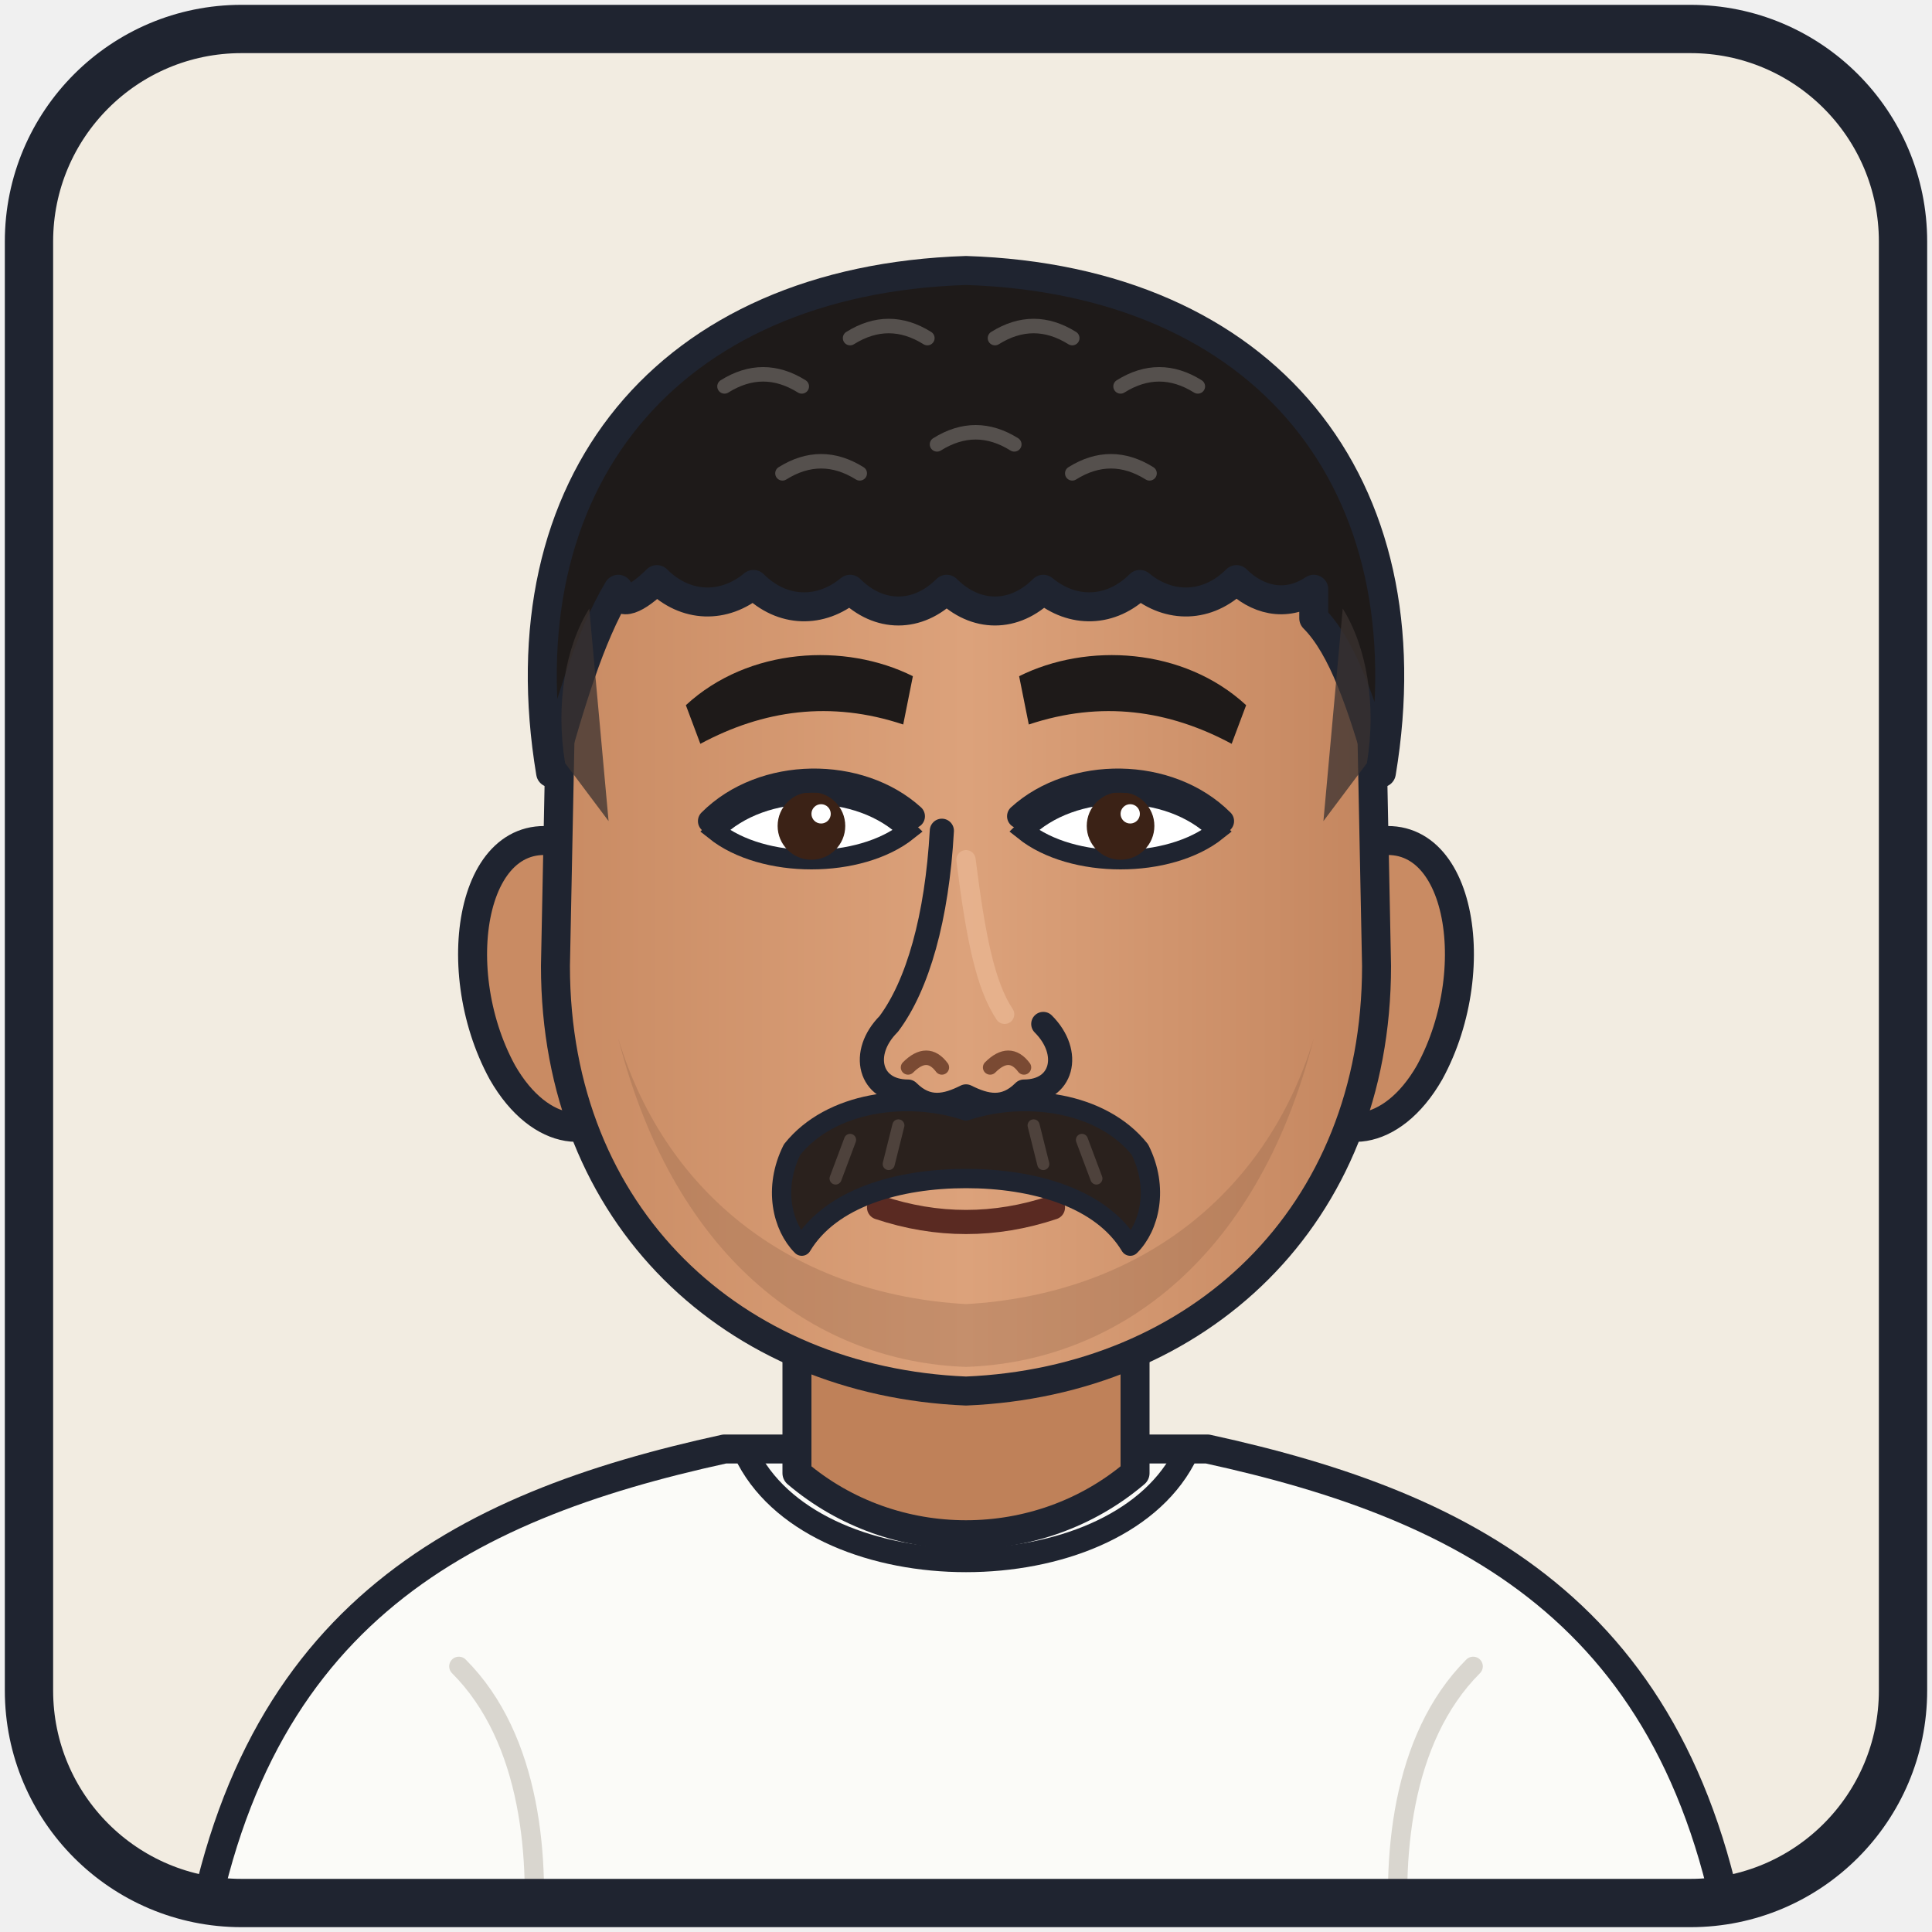
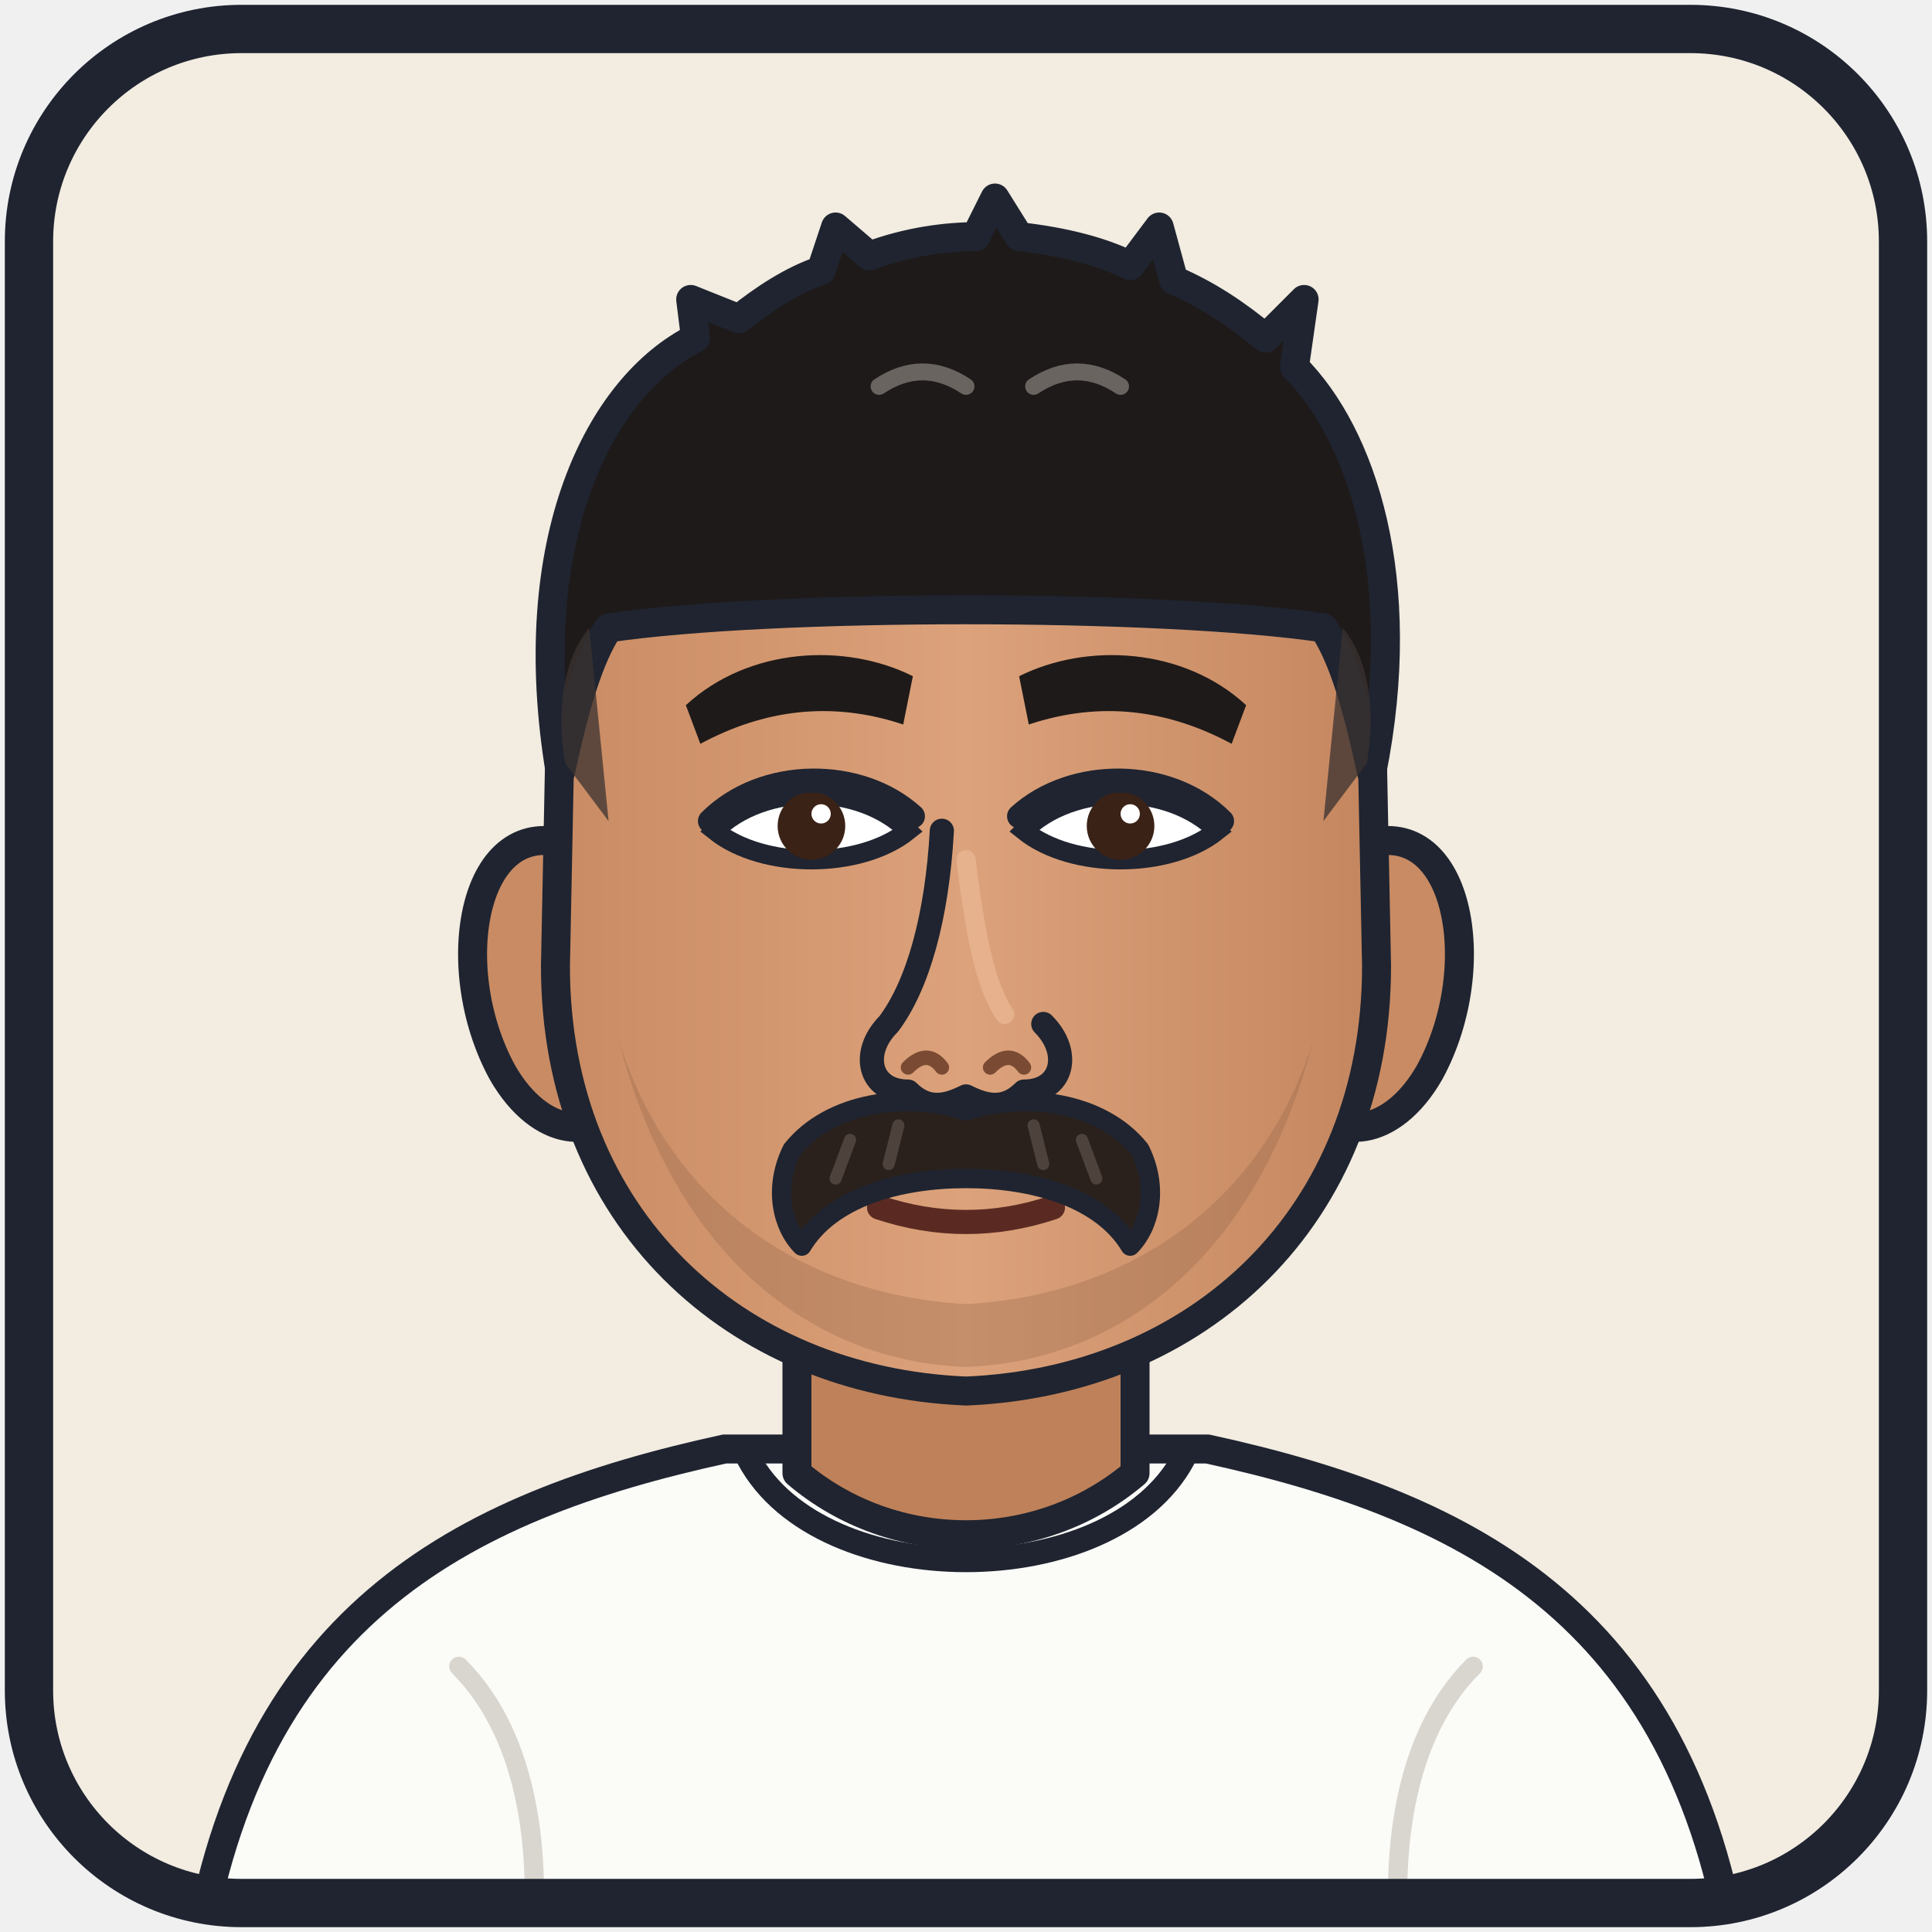
<svg xmlns="http://www.w3.org/2000/svg" viewBox="0 0 400 400" width="400" height="400">
  <defs>
    <clipPath id="frame">
      <rect x="6" y="6" width="388" height="388" rx="44" />
    </clipPath>
    <linearGradient id="skin" x1="0" y1="0" x2="1" y2="0">
      <stop offset="0" stop-color="#C98B63" />
      <stop offset=".5" stop-color="#DCA27B" />
      <stop offset="1" stop-color="#C4865F" />
    </linearGradient>
  </defs>
  <g clip-path="url(#frame)">
    <rect width="400" height="400" fill="#F2ECE1" />
    <g id="head">
      <path d="M40 410 C50 335 95 312 150 300 L250 300 C305 312 350 335 360 410 Z" fill="#FBFBF8" stroke="#1F2430" stroke-width="6" stroke-linejoin="round" />
      <path d="M155 302 C170 330 230 330 245 302" fill="none" stroke="#1F2430" stroke-width="5" stroke-linecap="round" />
      <path d="M95 345 C110 360 112 385 110 405 M305 345 C290 360 288 385 290 405" fill="none" stroke="#D9D6CF" stroke-width="4" stroke-linecap="round" />
      <path d="M165 255 L165 305 C185 322 215 322 235 305 L235 255 Z" fill="#BF8159" stroke="#1F2430" stroke-width="6" stroke-linejoin="round" />
      <path d="M118 175 C98 168 92 200 104 222 C112 236 124 236 128 228 Z" fill="#C98B63" stroke="#1F2430" stroke-width="6" stroke-linejoin="round" />
      <path d="M282 175 C302 168 308 200 296 222 C288 236 276 236 272 228 Z" fill="#C98B63" stroke="#1F2430" stroke-width="6" stroke-linejoin="round" />
      <path d="M116 150 C114 108 148 92 200 92 C252 92 286 108 284 150 L285 200 C285 252 248 286 200 288 C152 286 115 252 115 200 Z" fill="url(#skin)" stroke="#1F2430" stroke-width="6" stroke-linejoin="round" />
      <path d="M128 215 C140 262 170 282 200 283 C230 282 260 262 272 215 C262 248 235 268 200 270 C165 268 138 248 128 215 Z" fill="#8A5E44" opacity=".28" />
-       <path d="M114 160 C104 100 138 58 200 56 C262 58 296 100 286 160 C282 146 278 134 272 128 L272 122 C266 126 260 124 256 120 C250 126 242 126 236 121 C230 127 222 127 216 122 C210 128 202 128 196 122 C190 128 182 128 176 122 C170 127 162 127 156 121 C150 126 142 126 136 120 C132 124 128 126 128 122 C122 132 118 146 114 160 Z" fill="#1E1A19" stroke="#1F2430" stroke-width="6" stroke-linejoin="round" />
-       <path d="M150 80 q8 -5 16 0 M176 70 q8 -5 16 0 M206 70 q8 -5 16 0 M232 80 q8 -5 16 0 M162 98 q8 -5 16 0 M194 92 q8 -5 16 0 M222 98 q8 -5 16 0" stroke="#55504D" stroke-width="3" fill="none" stroke-linecap="round" />
-       <path d="M117 158 C115 146 117 134 122 126 L126 170 Z M283 158 C285 146 283 134 278 126 L274 170 Z" fill="#3A3230" opacity=".75" />
+       <path d="M116 160 C108 112 124 80 144 70 L143 62 L153 66 C158 62 164 58 170 56 L173 47 L180 53 C188 50 196 49 202 49 L206 41 L211 49 C220 50 228 52 234 55 L240 47 L243 58 C250 61 256 65 262 70 L270 62 L268 76 C282 90 292 120 284 160 C281 146 278 136 274 130 C240 125 160 125 126 130 C122 136 119 146 116 160 Z" fill="#1E1A19" stroke="#1F2430" stroke-width="6" stroke-linejoin="round" />
+       <path d="M182 80 q9 -6 18 0 M214 80 q9 -6 18 0" stroke="#6A6461" stroke-width="3.5" fill="none" stroke-linecap="round" />
+       <path d="M117 158 C115 146 117 136 122 130 L126 170 Z M283 158 C285 146 283 136 278 130 L274 170 Z" fill="#3A3230" opacity=".75" />
      <path d="M142 146 C155 134 175 133 189 140 L187 150 C172 145 158 147 145 154 Z" fill="#1E1A19" />
      <path d="M258 146 C245 134 225 133 211 140 L213 150 C228 145 242 147 255 154 Z" fill="#1E1A19" />
      <g id="eyes-open">
        <path d="M148 172 C158 162 178 162 188 172 C178 180 158 180 148 172 Z" fill="#FFFFFF" stroke="#1F2430" stroke-width="4" />
        <path d="M212 172 C222 162 242 162 252 172 C242 180 222 180 212 172 Z" fill="#FFFFFF" stroke="#1F2430" stroke-width="4" />
        <circle cx="168" cy="171" r="7" fill="#3B2216" />
        <circle cx="232" cy="171" r="7" fill="#3B2216" />
        <circle cx="170" cy="168.5" r="2" fill="#fff" />
        <circle cx="234" cy="168.5" r="2" fill="#fff" />
        <path d="M147 170 C158 159 178 159 189 169 M211 169 C222 159 242 159 253 170" fill="none" stroke="#1F2430" stroke-width="5" stroke-linecap="round" />
      </g>
      <g id="eyes-closed" style="display:none">
        <path d="M148 173 C160 178 176 178 188 173 M212 173 C224 178 240 178 252 173" fill="none" stroke="#1F2430" stroke-width="5" stroke-linecap="round" />
      </g>
      <path d="M195 172 C194 190 190 204 184 212 C178 218 180 226 188 226 C192 230 196 229 200 227 C204 229 208 230 212 226 C220 226 222 218 216 212" fill="none" stroke="#1F2430" stroke-width="5" stroke-linecap="round" stroke-linejoin="round" />
      <path d="M188 221 q4 -4 7 0 M205 221 q4 -4 7 0" stroke="#7A4A33" stroke-width="3" fill="none" stroke-linecap="round" />
      <path d="M200 178 C202 194 204 204 208 210" stroke="#E8B591" stroke-width="4" fill="none" stroke-linecap="round" opacity=".8" />
      <g id="mouth-0">
        <path d="M182 250 C194 254 206 254 218 250" fill="none" stroke="#5A2A22" stroke-width="5" stroke-linecap="round" />
      </g>
      <g id="mouth-1" style="display:none">
        <path d="M182 248 C192 258 208 258 218 248 C208 252 192 252 182 248 Z" fill="#5A1F1C" stroke="#1F2430" stroke-width="4" stroke-linejoin="round" />
      </g>
      <g id="mouth-2" style="display:none">
        <path d="M180 247 C190 266 210 266 220 247 C208 251 192 251 180 247 Z" fill="#5A1F1C" stroke="#1F2430" stroke-width="4" stroke-linejoin="round" />
        <path d="M190 260 C196 264 204 264 210 260" fill="none" stroke="#C9555A" stroke-width="4" stroke-linecap="round" />
      </g>
      <g id="mouth-3" style="display:none">
        <path d="M182 246 C186 276 214 276 218 246 C206 250 194 250 182 246 Z" fill="#5A1F1C" stroke="#1F2430" stroke-width="4" stroke-linejoin="round" />
        <path d="M189 266 C195 272 205 272 211 266" fill="none" stroke="#C9555A" stroke-width="5" stroke-linecap="round" />
      </g>
      <path d="M200 230 C188 226 172 228 164 238 C160 246 162 254 166 258 C172 248 186 244 200 244 C214 244 228 248 234 258 C238 254 240 246 236 238 C228 228 212 226 200 230 Z" fill="#2A211D" stroke="#1F2430" stroke-width="4" stroke-linejoin="round" />
      <path d="M176 236 l-3 8 M186 233 l-2 8 M214 233 l2 8 M224 236 l3 8" stroke="#4E423C" stroke-width="2.5" stroke-linecap="round" />
    </g>
  </g>
  <rect x="6" y="6" width="388" height="388" rx="44" fill="none" stroke="#1F2430" stroke-width="10" />
</svg>
